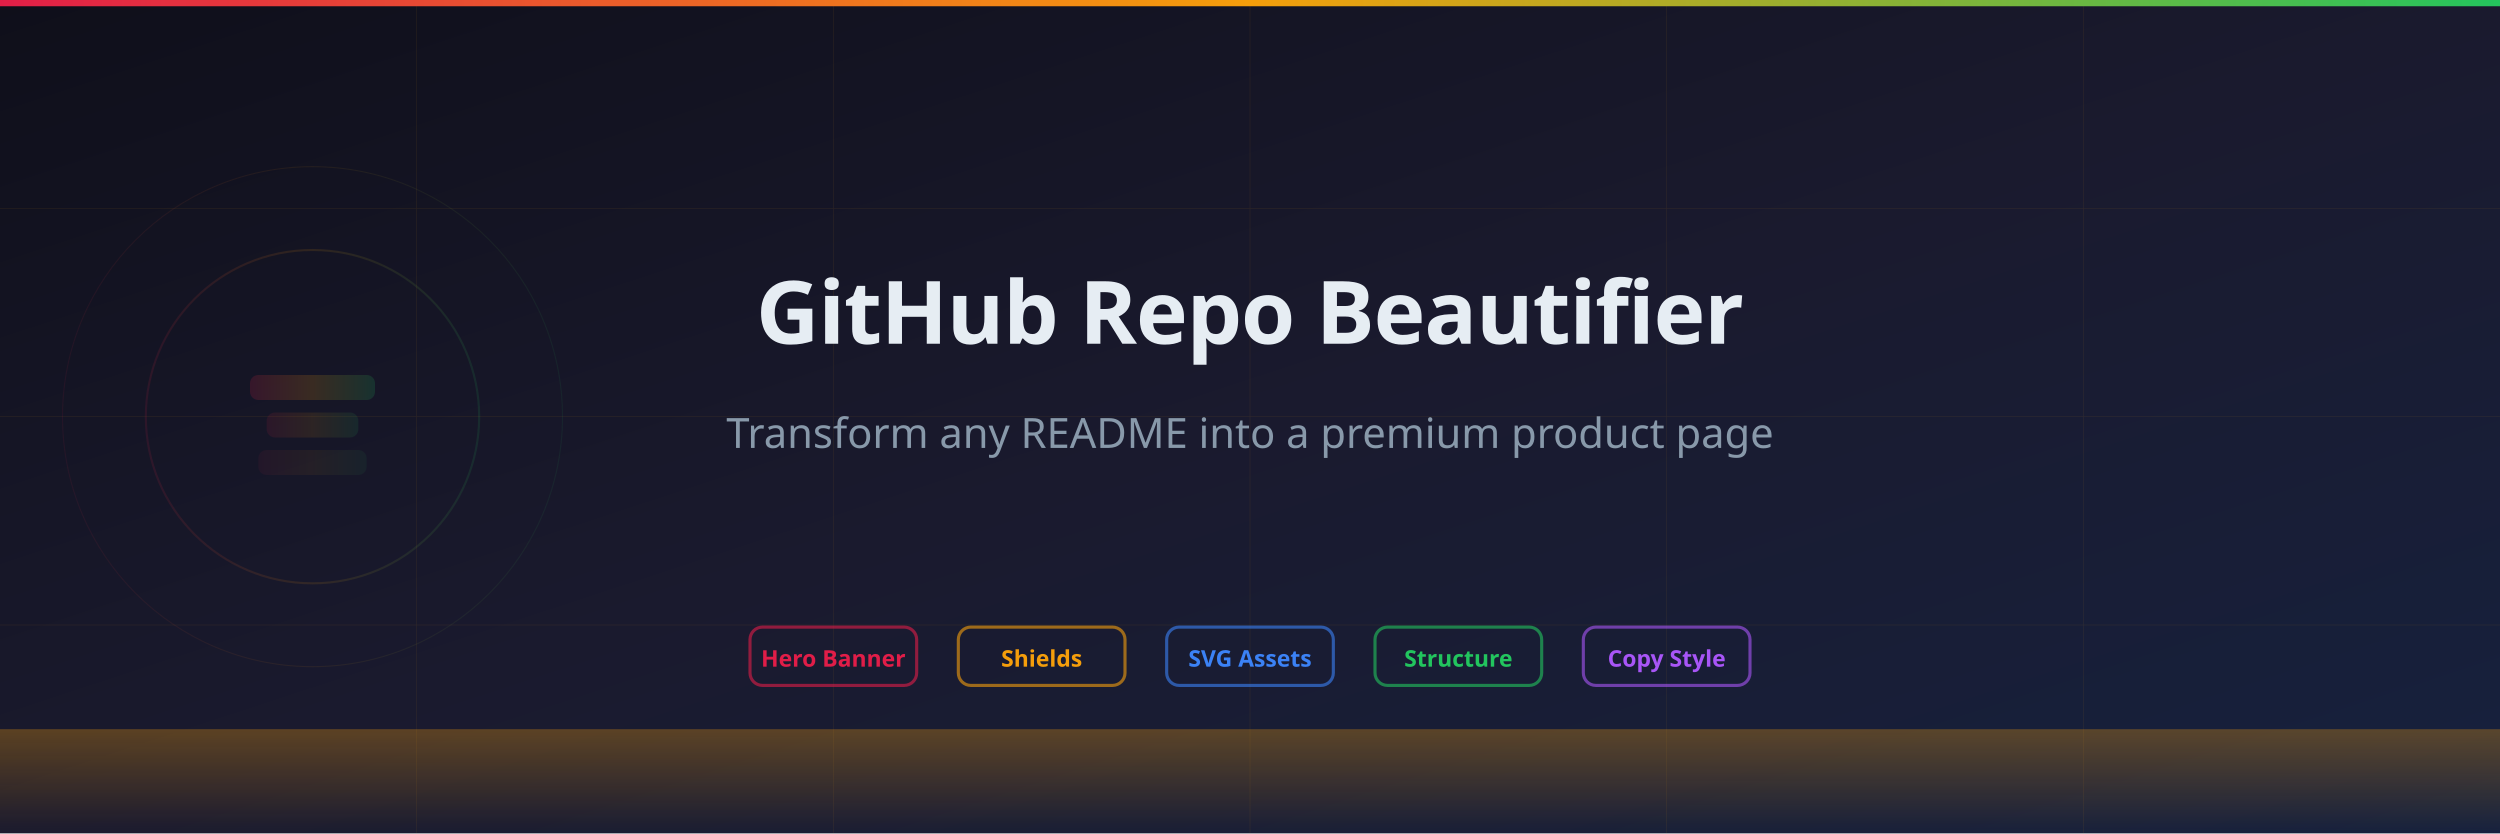
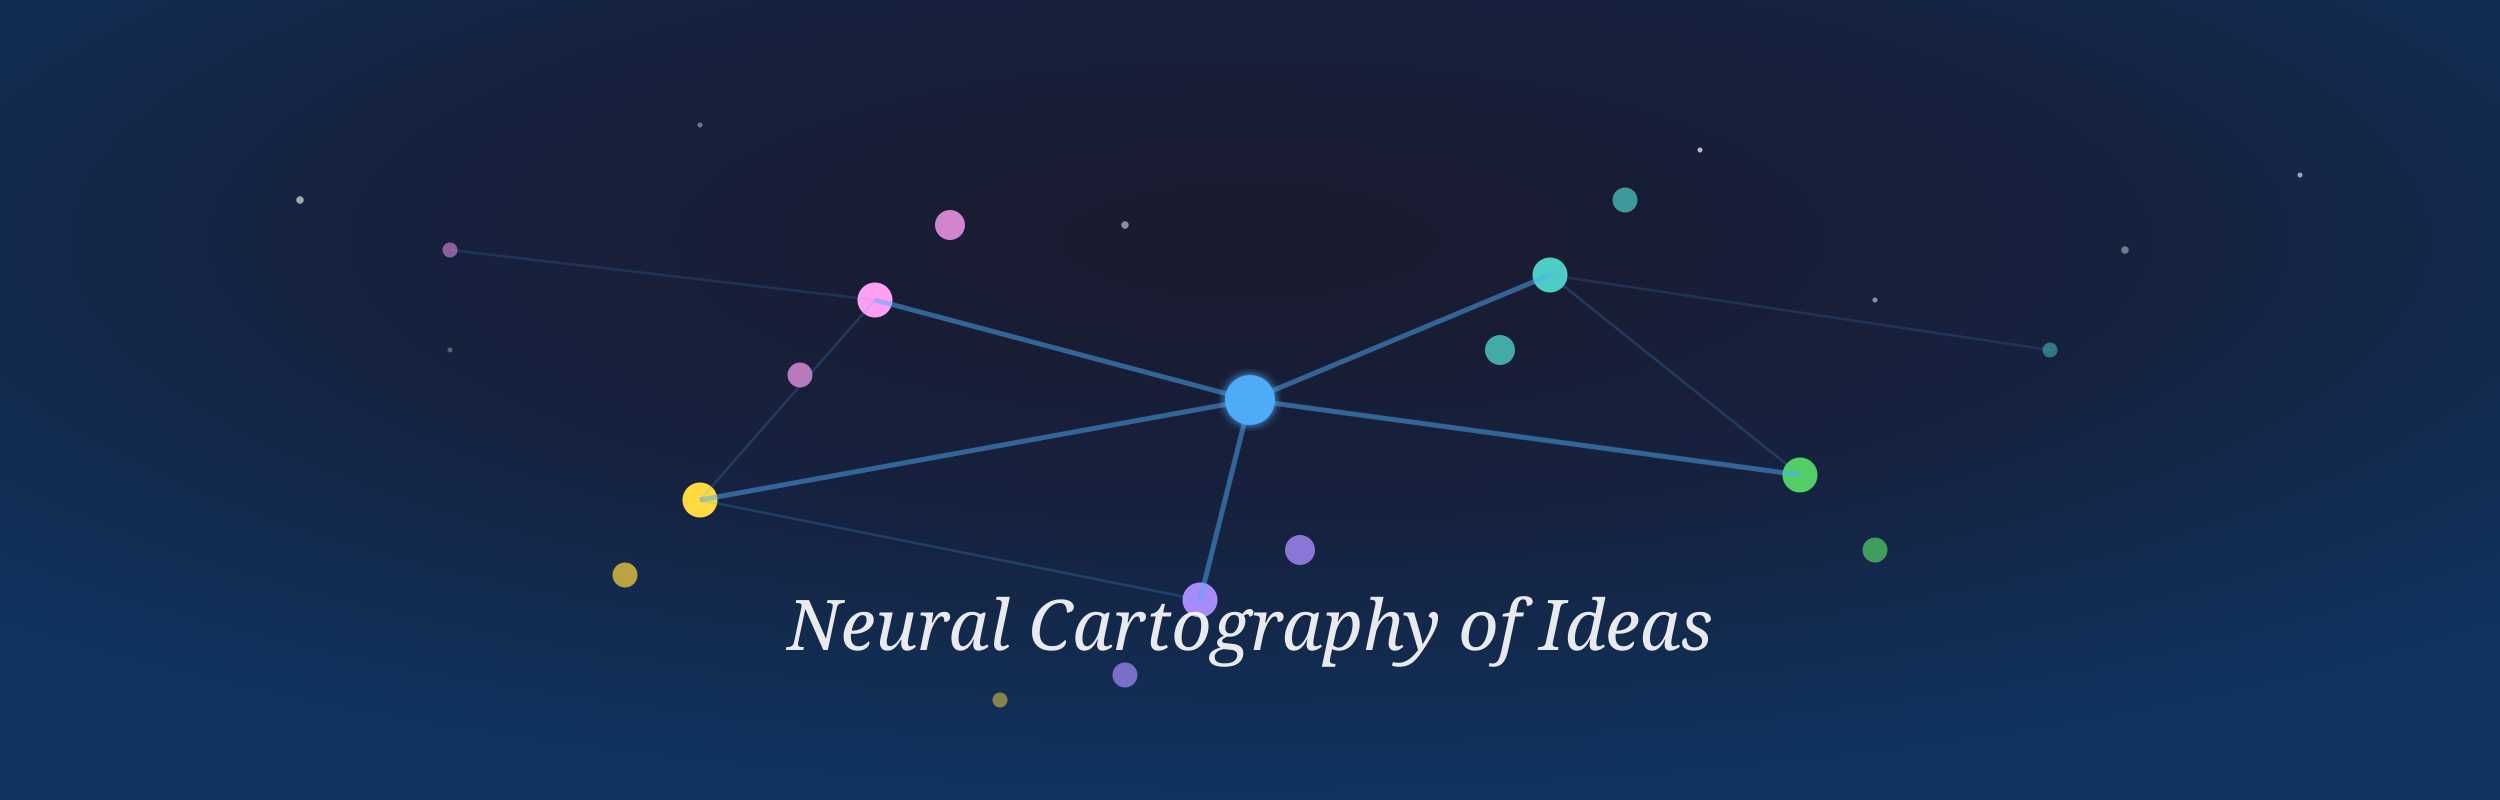
- <svg xmlns="http://www.w3.org/2000/svg" viewBox="0 0 1200 400" width="100%">
+ <svg xmlns="http://www.w3.org/2000/svg" viewBox="0 0 1000 320" preserveAspectRatio="xMidYMid slice">
  <defs>
-     <linearGradient id="heroBg" x1="0" y1="0" x2="1" y2="1">
-       <stop offset="0%" stop-color="#0f0f1a" />
-       <stop offset="50%" stop-color="#1a1a2e" />
-       <stop offset="100%" stop-color="#16213e" />
-     </linearGradient>
-     <linearGradient id="heroAccent" x1="0" y1="0" x2="1" y2="0">
-       <stop offset="0%" stop-color="#e11d48" />
-       <stop offset="50%" stop-color="#f59e0b" />
-       <stop offset="100%" stop-color="#22c55e" />
-     </linearGradient>
-     <linearGradient id="glow" x1="0" y1="0" x2="0" y2="1">
-       <stop offset="0%" stop-color="#f59e0b" stop-opacity="0.3" />
-       <stop offset="100%" stop-color="#f59e0b" stop-opacity="0" />
-     </linearGradient>
+     <radialGradient id="sky" cx="50%" cy="30%" r="70%">
+       <stop offset="0%" stop-color="#1a1a2e" />
+       <stop offset="50%" stop-color="#16213e" />
+       <stop offset="100%" stop-color="#0f3460" />
+     </radialGradient>
+     <filter id="glow">
+       <feGaussianBlur stdDeviation="2" result="blur" />
+       <feMerge>
+         <feMergeNode in="blur" />
+         <feMergeNode in="SourceGraphic" />
+       </feMerge>
+     </filter>
  </defs>
-   <rect width="1200" height="400" fill="url(#heroBg)" />
-   <g stroke="#f59e0b" stroke-width="0.3" opacity="0.1">
-     <line x1="0" y1="100" x2="1200" y2="100" />
-     <line x1="0" y1="200" x2="1200" y2="200" />
-     <line x1="0" y1="300" x2="1200" y2="300" />
-     <line x1="200" y1="0" x2="200" y2="400" />
-     <line x1="400" y1="0" x2="400" y2="400" />
-     <line x1="600" y1="0" x2="600" y2="400" />
-     <line x1="800" y1="0" x2="800" y2="400" />
-     <line x1="1000" y1="0" x2="1000" y2="400" />
-   </g>
-   <rect x="0" y="0" width="1200" height="3" fill="url(#heroAccent)" />
-   <circle cx="150" cy="200" r="80" fill="none" stroke="url(#heroAccent)" stroke-width="1" opacity="0.12" />
-   <circle cx="150" cy="200" r="120" fill="none" stroke="url(#heroAccent)" stroke-width="0.5" opacity="0.08" />
-   <g transform="translate(150, 200)" opacity="0.2">
-     <rect x="-30" y="-20" width="60" height="12" rx="4" fill="url(#heroAccent)" opacity="0.8" />
-     <rect x="-22" y="-2" width="44" height="12" rx="4" fill="url(#heroAccent)" opacity="0.5" />
-     <rect x="-26" y="16" width="52" height="12" rx="4" fill="url(#heroAccent)" opacity="0.3" />
-   </g>
-   <text x="600" y="165" font-family="Segoe UI, system-ui, -apple-system, sans-serif" font-size="42" font-weight="700" fill="#e6edf3" text-anchor="middle" letter-spacing="-0.5">GitHub Repo Beautifier</text>
-   <text x="600" y="215" font-family="Segoe UI, system-ui, -apple-system, sans-serif" font-size="20" font-weight="400" fill="#8899aa" text-anchor="middle">Transform any README into a premium product page</text>
-   <line x1="460" y1="245" x2="740" y2="245" stroke="url(#heroAccent)" stroke-width="2" stroke-linecap="round" />
-   <g transform="translate(600, 315)" text-anchor="middle">
-     <rect x="-240" y="-14" width="80" height="28" rx="6" fill="none" stroke="#e11d48" stroke-width="1.5" opacity="0.6" />
-     <text x="-200" y="5" font-family="Segoe UI, system-ui, sans-serif" font-size="11" font-weight="600" fill="#e11d48" text-anchor="middle">Hero Banner</text>
-     <rect x="-140" y="-14" width="80" height="28" rx="6" fill="none" stroke="#f59e0b" stroke-width="1.5" opacity="0.6" />
-     <text x="-100" y="5" font-family="Segoe UI, system-ui, sans-serif" font-size="11" font-weight="600" fill="#f59e0b" text-anchor="middle">Shields</text>
-     <rect x="-40" y="-14" width="80" height="28" rx="6" fill="none" stroke="#3b82f6" stroke-width="1.5" opacity="0.6" />
-     <text x="0" y="5" font-family="Segoe UI, system-ui, sans-serif" font-size="11" font-weight="600" fill="#3b82f6" text-anchor="middle">SVG Assets</text>
-     <rect x="60" y="-14" width="80" height="28" rx="6" fill="none" stroke="#22c55e" stroke-width="1.5" opacity="0.6" />
-     <text x="100" y="5" font-family="Segoe UI, system-ui, sans-serif" font-size="11" font-weight="600" fill="#22c55e" text-anchor="middle">Structure</text>
-     <rect x="160" y="-14" width="80" height="28" rx="6" fill="none" stroke="#a855f7" stroke-width="1.5" opacity="0.6" />
-     <text x="200" y="5" font-family="Segoe UI, system-ui, sans-serif" font-size="11" font-weight="600" fill="#a855f7" text-anchor="middle">Copy Style</text>
-   </g>
-   <rect x="0" y="350" width="1200" height="50" fill="url(#glow)" />
+   <rect width="1000" height="320" fill="url(#sky)" />
+   <circle cx="120" cy="80" r="1.5" fill="#fff" opacity="0.6" />
+   <circle cx="280" cy="50" r="1" fill="#fff" opacity="0.4" />
+   <circle cx="450" cy="90" r="1.5" fill="#fff" opacity="0.5" />
+   <circle cx="680" cy="60" r="1" fill="#fff" opacity="0.7" />
+   <circle cx="850" cy="100" r="1.5" fill="#fff" opacity="0.4" />
+   <circle cx="920" cy="70" r="1" fill="#fff" opacity="0.6" />
+   <circle cx="180" cy="140" r="1" fill="#fff" opacity="0.3" />
+   <circle cx="750" cy="120" r="1" fill="#fff" opacity="0.5" />
+   <circle cx="500" cy="160" r="10" fill="#4dabf7" filter="url(#glow)" />
+   <circle cx="350" cy="120" r="7" fill="#ff9ff3" />
+   <circle cx="320" cy="150" r="5" fill="#ff9ff3" opacity="0.7" />
+   <circle cx="380" cy="90" r="6" fill="#ff9ff3" opacity="0.8" />
+   <circle cx="620" cy="110" r="7" fill="#4ecdc4" />
+   <circle cx="650" cy="80" r="5" fill="#4ecdc4" opacity="0.7" />
+   <circle cx="600" cy="140" r="6" fill="#4ecdc4" opacity="0.8" />
+   <circle cx="480" cy="240" r="7" fill="#a78bfa" />
+   <circle cx="450" cy="270" r="5" fill="#a78bfa" opacity="0.7" />
+   <circle cx="520" cy="220" r="6" fill="#a78bfa" opacity="0.8" />
+   <circle cx="280" cy="200" r="7" fill="#ffd93d" />
+   <circle cx="250" cy="230" r="5" fill="#ffd93d" opacity="0.7" />
+   <circle cx="720" cy="190" r="7" fill="#51cf66" />
+   <circle cx="750" cy="220" r="5" fill="#51cf66" opacity="0.7" />
+   <line x1="500" y1="160" x2="350" y2="120" stroke="#4dabf7" stroke-width="2" opacity="0.5" />
+   <line x1="500" y1="160" x2="620" y2="110" stroke="#4dabf7" stroke-width="2" opacity="0.5" />
+   <line x1="500" y1="160" x2="480" y2="240" stroke="#4dabf7" stroke-width="2" opacity="0.5" />
+   <line x1="500" y1="160" x2="280" y2="200" stroke="#4dabf7" stroke-width="2" opacity="0.5" />
+   <line x1="500" y1="160" x2="720" y2="190" stroke="#4dabf7" stroke-width="2" opacity="0.5" />
+   <line x1="350" y1="120" x2="280" y2="200" stroke="#4dabf7" stroke-width="1" opacity="0.2" />
+   <line x1="620" y1="110" x2="720" y2="190" stroke="#4dabf7" stroke-width="1" opacity="0.2" />
+   <line x1="480" y1="240" x2="280" y2="200" stroke="#4dabf7" stroke-width="1" opacity="0.2" />
+   <circle cx="180" cy="100" r="3" fill="#ff9ff3" opacity="0.5" />
+   <circle cx="820" cy="140" r="3" fill="#4ecdc4" opacity="0.5" />
+   <circle cx="400" cy="280" r="3" fill="#ffd93d" opacity="0.5" />
+   <line x1="350" y1="120" x2="180" y2="100" stroke="#4dabf7" stroke-width="1" opacity="0.15" />
+   <line x1="620" y1="110" x2="820" y2="140" stroke="#4dabf7" stroke-width="1" opacity="0.15" />
+   <text x="500" y="260" font-family="Georgia, serif" font-size="28" font-style="italic" fill="#fff" text-anchor="middle" opacity="0.9">Neural Cartography of Ideas</text>
</svg>
